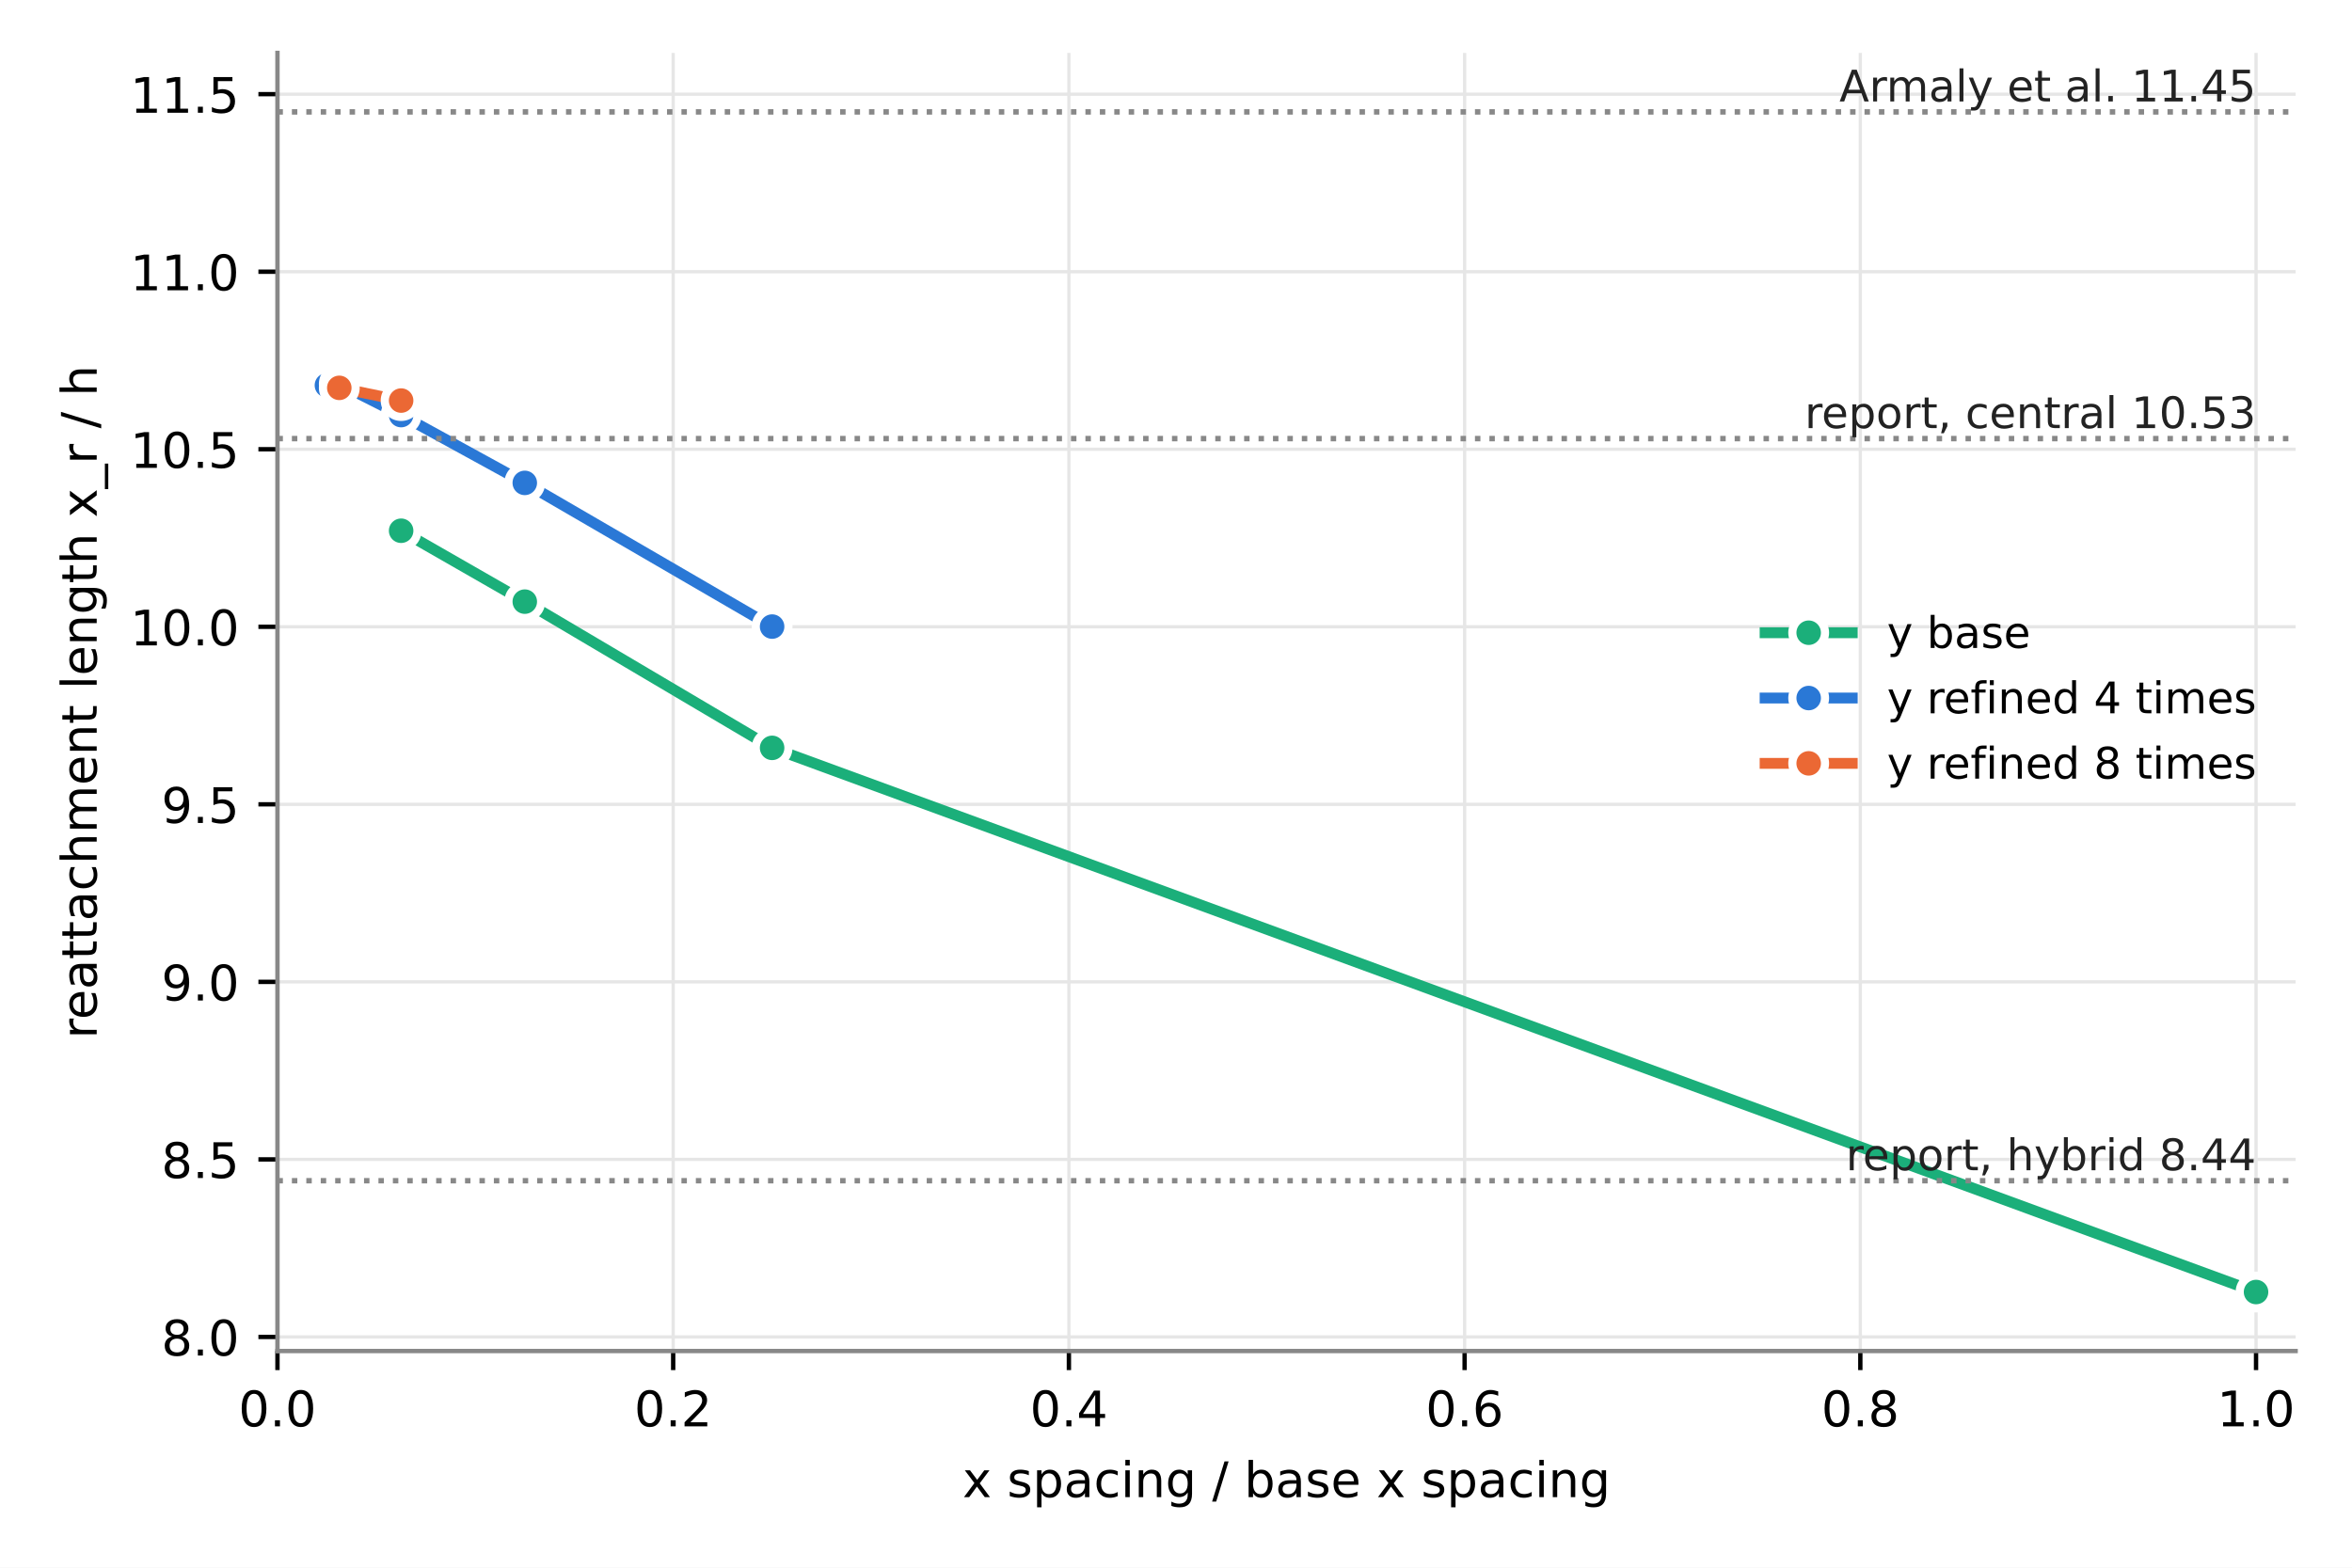
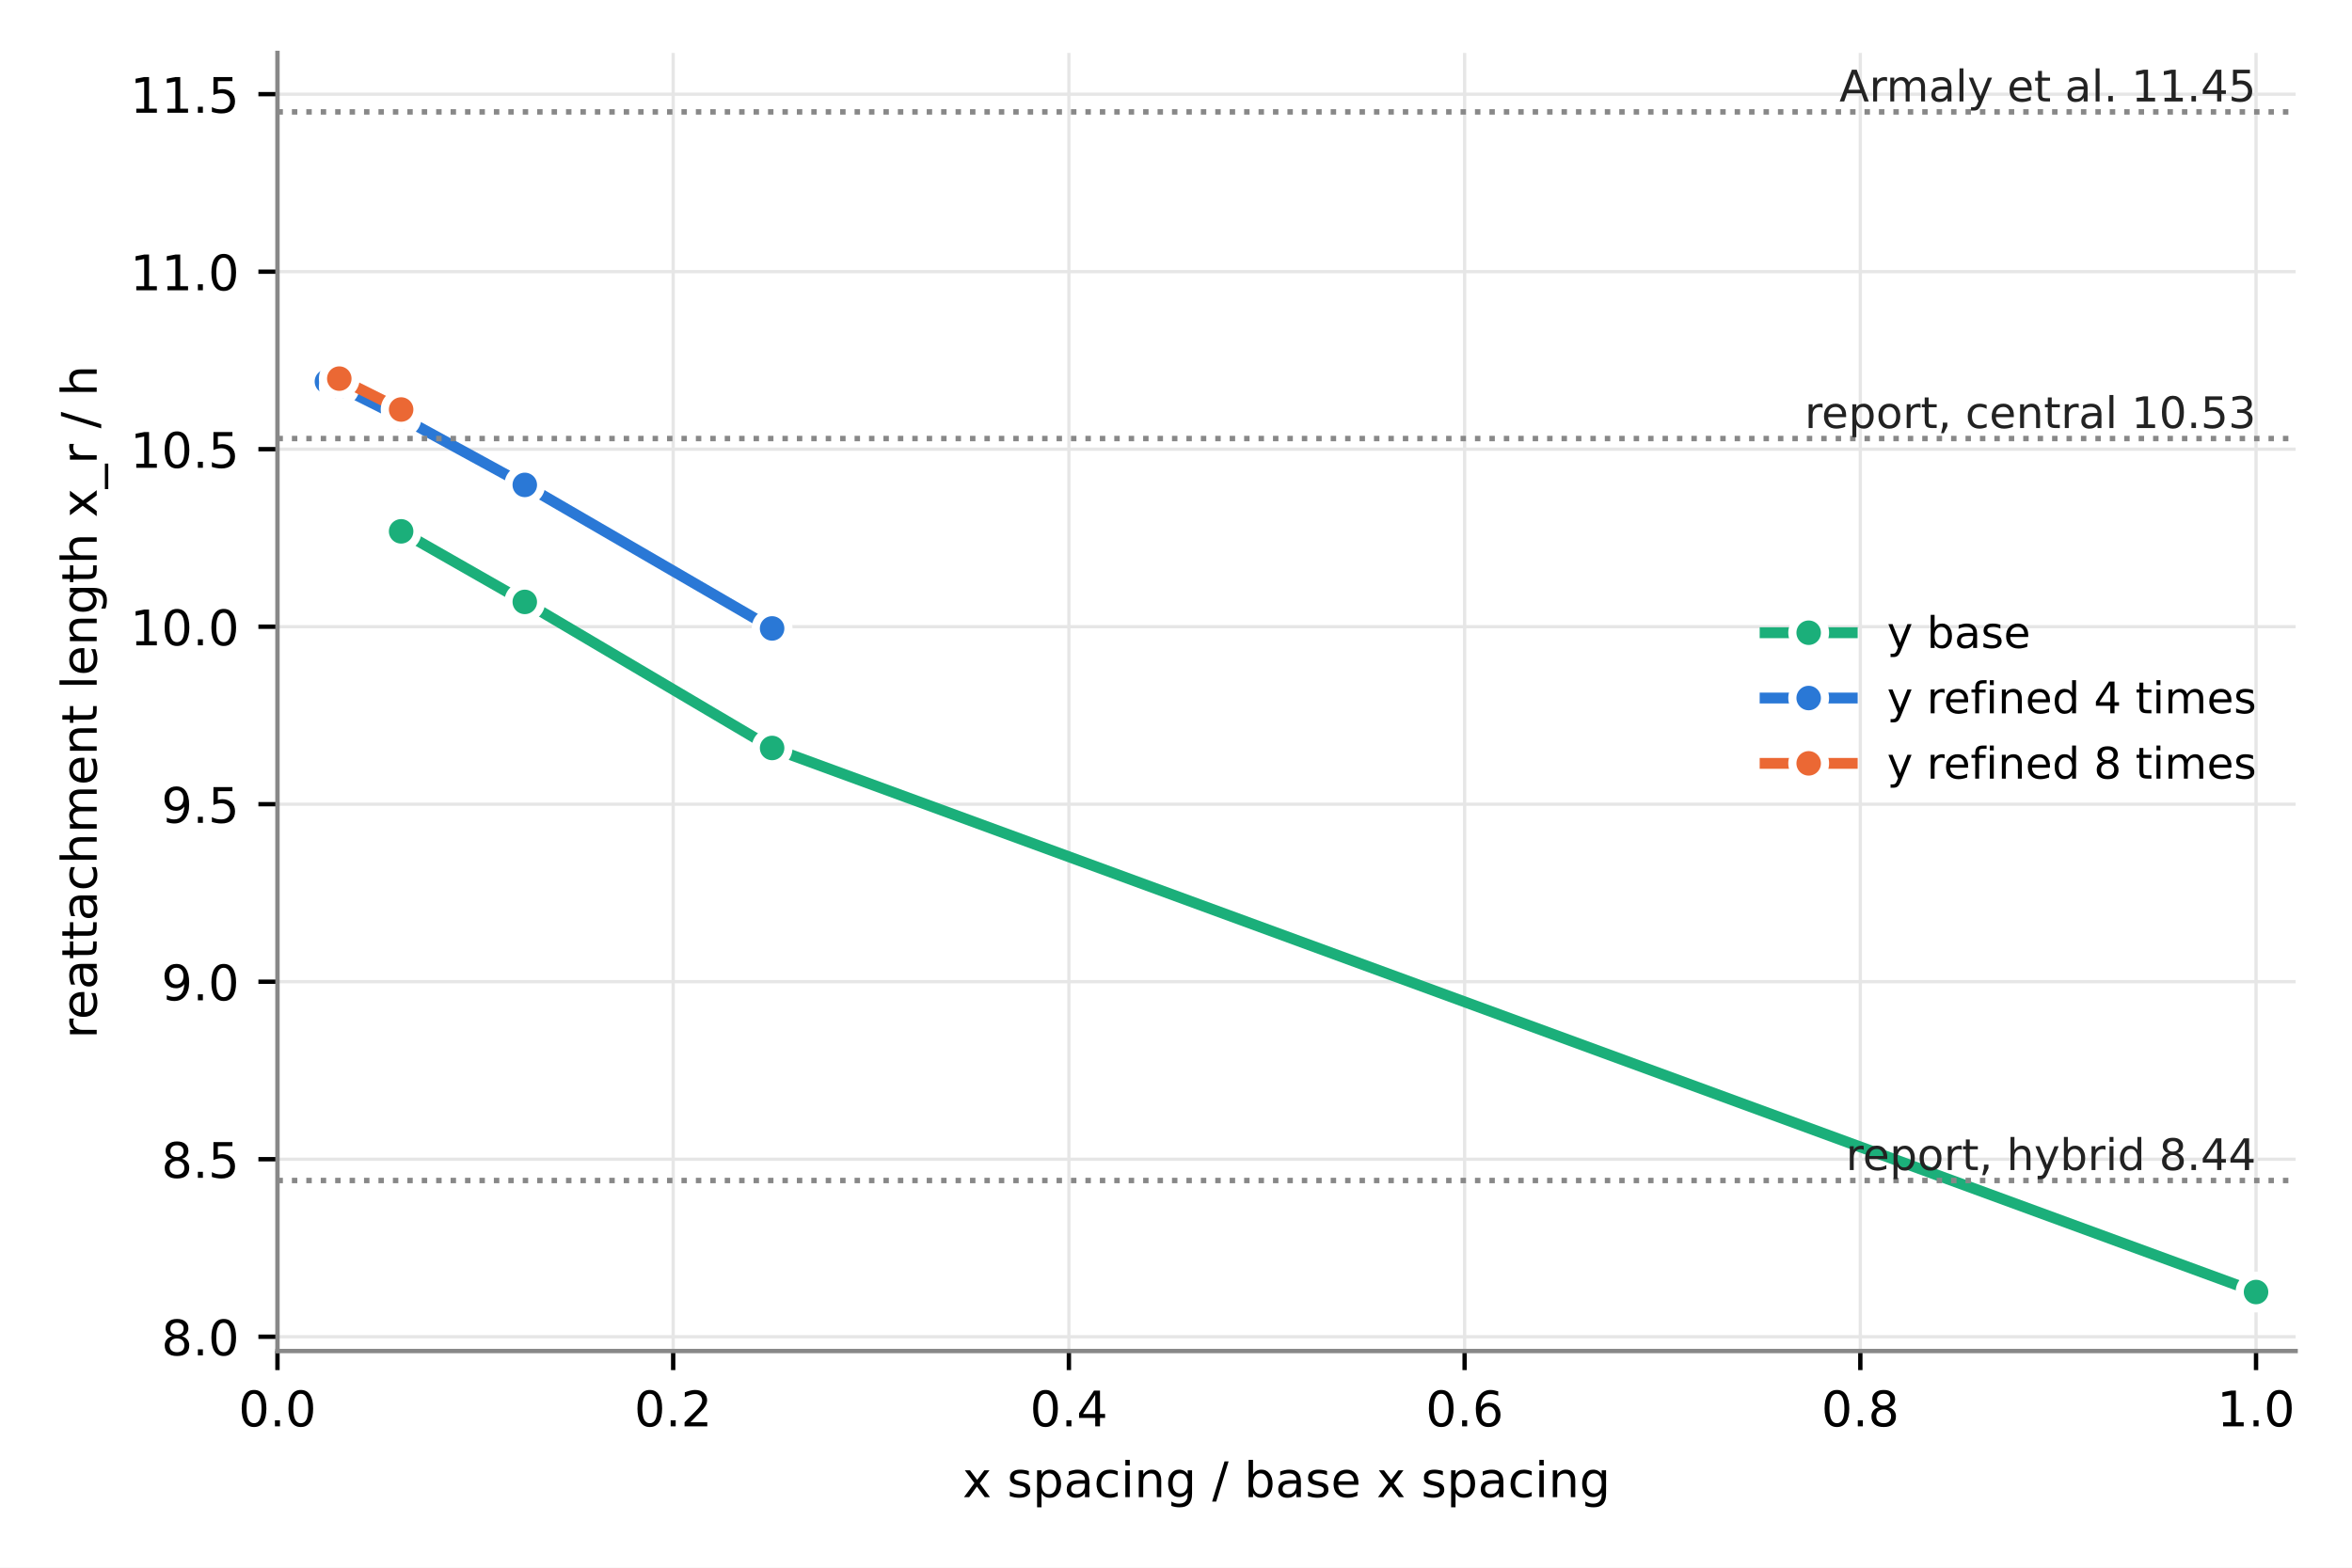
<svg xmlns="http://www.w3.org/2000/svg" xmlns:xlink="http://www.w3.org/1999/xlink" width="432pt" height="288pt" viewBox="0 0 432 288" version="1.1">
  <defs>
    <style type="text/css">*{stroke-linejoin: round; stroke-linecap: butt}</style>
  </defs>
  <g id="figure_1">
    <g id="patch_1">
      <path d="M 0 288  L 432 288  L 432 0  L 0 0  z " style="fill: #ffffff" />
    </g>
    <g id="axes_1">
      <g id="patch_2">
        <path d="M 50.962 248.198  L 421.645 248.198  L 421.645 9.72  L 50.962 9.72  z " style="fill: #ffffff" />
      </g>
      <g id="matplotlib.axis_1">
        <g id="xtick_1">
          <g id="line2d_1">
-             <path d="M 50.962 248.198  L 50.962 9.72  " clip-path="url(#p654fc083d5)" style="fill: none; stroke: #e6e6e6; stroke-width: 0.6; stroke-linecap: square" />
+             <path d="M 50.962 248.198  L 50.962 9.72  " clip-path="url(#p397397e9d7)" style="fill: none; stroke: #e6e6e6; stroke-width: 0.6; stroke-linecap: square" />
          </g>
          <g id="line2d_2">
            <defs>
-               <path id="mda7e0f157b" d="M 0 0  L 0 3.5  " style="stroke: #000000; stroke-width: 0.8" />
+               <path id="mc101886be0" d="M 0 0  L 0 3.5  " style="stroke: #000000; stroke-width: 0.8" />
            </defs>
            <g>
-               <use xlink:href="#mda7e0f157b" x="50.962" y="248.198" style="stroke: #000000; stroke-width: 0.8" />
+               <use xlink:href="#mc101886be0" x="50.962" y="248.198" style="stroke: #000000; stroke-width: 0.8" />
            </g>
          </g>
          <g id="text_1">
            <text style="font-size: 9px; font-family: 'DejaVu Sans', 'Bitstream Vera Sans', 'Computer Modern Sans Serif', 'Lucida Grande', 'Verdana', 'Geneva', 'Lucid', 'Arial', 'Helvetica', 'Avant Garde', sans-serif; text-anchor: middle" x="50.962" y="262.036" transform="rotate(-0 50.96211 262.0358)">0.0</text>
          </g>
        </g>
        <g id="xtick_2">
          <g id="line2d_3">
-             <path d="M 123.645 248.198  L 123.645 9.72  " clip-path="url(#p654fc083d5)" style="fill: none; stroke: #e6e6e6; stroke-width: 0.6; stroke-linecap: square" />
+             <path d="M 123.645 248.198  L 123.645 9.72  " clip-path="url(#p397397e9d7)" style="fill: none; stroke: #e6e6e6; stroke-width: 0.6; stroke-linecap: square" />
          </g>
          <g id="line2d_4">
            <g>
-               <use xlink:href="#mda7e0f157b" x="123.645" y="248.198" style="stroke: #000000; stroke-width: 0.8" />
+               <use xlink:href="#mc101886be0" x="123.645" y="248.198" style="stroke: #000000; stroke-width: 0.8" />
            </g>
          </g>
          <g id="text_2">
            <text style="font-size: 9px; font-family: 'DejaVu Sans', 'Bitstream Vera Sans', 'Computer Modern Sans Serif', 'Lucida Grande', 'Verdana', 'Geneva', 'Lucid', 'Arial', 'Helvetica', 'Avant Garde', sans-serif; text-anchor: middle" x="123.645" y="262.036" transform="rotate(-0 123.645 262.0358)">0.2</text>
          </g>
        </g>
        <g id="xtick_3">
          <g id="line2d_5">
-             <path d="M 196.328 248.198  L 196.328 9.72  " clip-path="url(#p654fc083d5)" style="fill: none; stroke: #e6e6e6; stroke-width: 0.6; stroke-linecap: square" />
+             <path d="M 196.328 248.198  L 196.328 9.72  " clip-path="url(#p397397e9d7)" style="fill: none; stroke: #e6e6e6; stroke-width: 0.6; stroke-linecap: square" />
          </g>
          <g id="line2d_6">
            <g>
-               <use xlink:href="#mda7e0f157b" x="196.328" y="248.198" style="stroke: #000000; stroke-width: 0.8" />
+               <use xlink:href="#mc101886be0" x="196.328" y="248.198" style="stroke: #000000; stroke-width: 0.8" />
            </g>
          </g>
          <g id="text_3">
            <text style="font-size: 9px; font-family: 'DejaVu Sans', 'Bitstream Vera Sans', 'Computer Modern Sans Serif', 'Lucida Grande', 'Verdana', 'Geneva', 'Lucid', 'Arial', 'Helvetica', 'Avant Garde', sans-serif; text-anchor: middle" x="196.328" y="262.036" transform="rotate(-0 196.3278 262.0358)">0.4</text>
          </g>
        </g>
        <g id="xtick_4">
          <g id="line2d_7">
-             <path d="M 269.011 248.198  L 269.011 9.72  " clip-path="url(#p654fc083d5)" style="fill: none; stroke: #e6e6e6; stroke-width: 0.6; stroke-linecap: square" />
+             <path d="M 269.011 248.198  L 269.011 9.72  " clip-path="url(#p397397e9d7)" style="fill: none; stroke: #e6e6e6; stroke-width: 0.6; stroke-linecap: square" />
          </g>
          <g id="line2d_8">
            <g>
-               <use xlink:href="#mda7e0f157b" x="269.011" y="248.198" style="stroke: #000000; stroke-width: 0.8" />
+               <use xlink:href="#mc101886be0" x="269.011" y="248.198" style="stroke: #000000; stroke-width: 0.8" />
            </g>
          </g>
          <g id="text_4">
            <text style="font-size: 9px; font-family: 'DejaVu Sans', 'Bitstream Vera Sans', 'Computer Modern Sans Serif', 'Lucida Grande', 'Verdana', 'Geneva', 'Lucid', 'Arial', 'Helvetica', 'Avant Garde', sans-serif; text-anchor: middle" x="269.011" y="262.036" transform="rotate(-0 269.0107 262.0358)">0.6</text>
          </g>
        </g>
        <g id="xtick_5">
          <g id="line2d_9">
-             <path d="M 341.694 248.198  L 341.694 9.72  " clip-path="url(#p654fc083d5)" style="fill: none; stroke: #e6e6e6; stroke-width: 0.6; stroke-linecap: square" />
+             <path d="M 341.694 248.198  L 341.694 9.72  " clip-path="url(#p397397e9d7)" style="fill: none; stroke: #e6e6e6; stroke-width: 0.6; stroke-linecap: square" />
          </g>
          <g id="line2d_10">
            <g>
-               <use xlink:href="#mda7e0f157b" x="341.694" y="248.198" style="stroke: #000000; stroke-width: 0.8" />
+               <use xlink:href="#mc101886be0" x="341.694" y="248.198" style="stroke: #000000; stroke-width: 0.8" />
            </g>
          </g>
          <g id="text_5">
            <text style="font-size: 9px; font-family: 'DejaVu Sans', 'Bitstream Vera Sans', 'Computer Modern Sans Serif', 'Lucida Grande', 'Verdana', 'Geneva', 'Lucid', 'Arial', 'Helvetica', 'Avant Garde', sans-serif; text-anchor: middle" x="341.694" y="262.036" transform="rotate(-0 341.6936 262.0358)">0.8</text>
          </g>
        </g>
        <g id="xtick_6">
          <g id="line2d_11">
-             <path d="M 414.376 248.198  L 414.376 9.72  " clip-path="url(#p654fc083d5)" style="fill: none; stroke: #e6e6e6; stroke-width: 0.6; stroke-linecap: square" />
+             <path d="M 414.376 248.198  L 414.376 9.72  " clip-path="url(#p397397e9d7)" style="fill: none; stroke: #e6e6e6; stroke-width: 0.6; stroke-linecap: square" />
          </g>
          <g id="line2d_12">
            <g>
-               <use xlink:href="#mda7e0f157b" x="414.376" y="248.198" style="stroke: #000000; stroke-width: 0.8" />
+               <use xlink:href="#mc101886be0" x="414.376" y="248.198" style="stroke: #000000; stroke-width: 0.8" />
            </g>
          </g>
          <g id="text_6">
            <text style="font-size: 9px; font-family: 'DejaVu Sans', 'Bitstream Vera Sans', 'Computer Modern Sans Serif', 'Lucida Grande', 'Verdana', 'Geneva', 'Lucid', 'Arial', 'Helvetica', 'Avant Garde', sans-serif; text-anchor: middle" x="414.376" y="262.036" transform="rotate(-0 414.3764 262.0358)">1.0</text>
          </g>
        </g>
        <g id="text_7">
          <text style="font-size: 9px; font-family: 'DejaVu Sans', 'Bitstream Vera Sans', 'Computer Modern Sans Serif', 'Lucida Grande', 'Verdana', 'Geneva', 'Lucid', 'Arial', 'Helvetica', 'Avant Garde', sans-serif; text-anchor: middle" x="236.303" y="275.036" transform="rotate(-0 236.3034 275.0365)">x spacing / base x spacing</text>
        </g>
      </g>
      <g id="matplotlib.axis_2">
        <g id="ytick_1">
          <g id="line2d_13">
-             <path d="M 50.962 245.611  L 421.645 245.611  " clip-path="url(#p654fc083d5)" style="fill: none; stroke: #e6e6e6; stroke-width: 0.6; stroke-linecap: square" />
+             <path d="M 50.962 245.571  L 421.645 245.571  " clip-path="url(#p397397e9d7)" style="fill: none; stroke: #e6e6e6; stroke-width: 0.6; stroke-linecap: square" />
          </g>
          <g id="line2d_14">
            <defs>
-               <path id="mfa27067628" d="M 0 0  L -3.5 0  " style="stroke: #000000; stroke-width: 0.8" />
+               <path id="mfcb88386cc" d="M 0 0  L -3.5 0  " style="stroke: #000000; stroke-width: 0.8" />
            </defs>
            <g>
-               <use xlink:href="#mfa27067628" x="50.962" y="245.611" style="stroke: #000000; stroke-width: 0.8" />
+               <use xlink:href="#mfcb88386cc" x="50.962" y="245.571" style="stroke: #000000; stroke-width: 0.8" />
            </g>
          </g>
          <g id="text_8">
-             <text style="font-size: 9px; font-family: 'DejaVu Sans', 'Bitstream Vera Sans', 'Computer Modern Sans Serif', 'Lucida Grande', 'Verdana', 'Geneva', 'Lucid', 'Arial', 'Helvetica', 'Avant Garde', sans-serif; text-anchor: end" x="43.962" y="249.03" transform="rotate(-0 43.96211 249.0304)">8.0</text>
+             <text style="font-size: 9px; font-family: 'DejaVu Sans', 'Bitstream Vera Sans', 'Computer Modern Sans Serif', 'Lucida Grande', 'Verdana', 'Geneva', 'Lucid', 'Arial', 'Helvetica', 'Avant Garde', sans-serif; text-anchor: end" x="43.962" y="248.99" transform="rotate(-0 43.96211 248.9896)">8.0</text>
          </g>
        </g>
        <g id="ytick_2">
          <g id="line2d_15">
-             <path d="M 50.962 212.995  L 421.645 212.995  " clip-path="url(#p654fc083d5)" style="fill: none; stroke: #e6e6e6; stroke-width: 0.6; stroke-linecap: square" />
+             <path d="M 50.962 212.96  L 421.645 212.96  " clip-path="url(#p397397e9d7)" style="fill: none; stroke: #e6e6e6; stroke-width: 0.6; stroke-linecap: square" />
          </g>
          <g id="line2d_16">
            <g>
-               <use xlink:href="#mfa27067628" x="50.962" y="212.995" style="stroke: #000000; stroke-width: 0.8" />
+               <use xlink:href="#mfcb88386cc" x="50.962" y="212.96" style="stroke: #000000; stroke-width: 0.8" />
            </g>
          </g>
          <g id="text_9">
-             <text style="font-size: 9px; font-family: 'DejaVu Sans', 'Bitstream Vera Sans', 'Computer Modern Sans Serif', 'Lucida Grande', 'Verdana', 'Geneva', 'Lucid', 'Arial', 'Helvetica', 'Avant Garde', sans-serif; text-anchor: end" x="43.962" y="216.414" transform="rotate(-0 43.96211 216.4142)">8.5</text>
+             <text style="font-size: 9px; font-family: 'DejaVu Sans', 'Bitstream Vera Sans', 'Computer Modern Sans Serif', 'Lucida Grande', 'Verdana', 'Geneva', 'Lucid', 'Arial', 'Helvetica', 'Avant Garde', sans-serif; text-anchor: end" x="43.962" y="216.379" transform="rotate(-0 43.96211 216.3793)">8.5</text>
          </g>
        </g>
        <g id="ytick_3">
          <g id="line2d_17">
-             <path d="M 50.962 180.379  L 421.645 180.379  " clip-path="url(#p654fc083d5)" style="fill: none; stroke: #e6e6e6; stroke-width: 0.6; stroke-linecap: square" />
+             <path d="M 50.962 180.35  L 421.645 180.35  " clip-path="url(#p397397e9d7)" style="fill: none; stroke: #e6e6e6; stroke-width: 0.6; stroke-linecap: square" />
          </g>
          <g id="line2d_18">
            <g>
-               <use xlink:href="#mfa27067628" x="50.962" y="180.379" style="stroke: #000000; stroke-width: 0.8" />
+               <use xlink:href="#mfcb88386cc" x="50.962" y="180.35" style="stroke: #000000; stroke-width: 0.8" />
            </g>
          </g>
          <g id="text_10">
-             <text style="font-size: 9px; font-family: 'DejaVu Sans', 'Bitstream Vera Sans', 'Computer Modern Sans Serif', 'Lucida Grande', 'Verdana', 'Geneva', 'Lucid', 'Arial', 'Helvetica', 'Avant Garde', sans-serif; text-anchor: end" x="43.962" y="183.798" transform="rotate(-0 43.96211 183.798)">9.0</text>
+             <text style="font-size: 9px; font-family: 'DejaVu Sans', 'Bitstream Vera Sans', 'Computer Modern Sans Serif', 'Lucida Grande', 'Verdana', 'Geneva', 'Lucid', 'Arial', 'Helvetica', 'Avant Garde', sans-serif; text-anchor: end" x="43.962" y="183.769" transform="rotate(-0 43.96211 183.7691)">9.0</text>
          </g>
        </g>
        <g id="ytick_4">
          <g id="line2d_19">
-             <path d="M 50.962 147.763  L 421.645 147.763  " clip-path="url(#p654fc083d5)" style="fill: none; stroke: #e6e6e6; stroke-width: 0.6; stroke-linecap: square" />
+             <path d="M 50.962 147.74  L 421.645 147.74  " clip-path="url(#p397397e9d7)" style="fill: none; stroke: #e6e6e6; stroke-width: 0.6; stroke-linecap: square" />
          </g>
          <g id="line2d_20">
            <g>
-               <use xlink:href="#mfa27067628" x="50.962" y="147.763" style="stroke: #000000; stroke-width: 0.8" />
+               <use xlink:href="#mfcb88386cc" x="50.962" y="147.74" style="stroke: #000000; stroke-width: 0.8" />
            </g>
          </g>
          <g id="text_11">
-             <text style="font-size: 9px; font-family: 'DejaVu Sans', 'Bitstream Vera Sans', 'Computer Modern Sans Serif', 'Lucida Grande', 'Verdana', 'Geneva', 'Lucid', 'Arial', 'Helvetica', 'Avant Garde', sans-serif; text-anchor: end" x="43.962" y="151.182" transform="rotate(-0 43.96211 151.1819)">9.5</text>
+             <text style="font-size: 9px; font-family: 'DejaVu Sans', 'Bitstream Vera Sans', 'Computer Modern Sans Serif', 'Lucida Grande', 'Verdana', 'Geneva', 'Lucid', 'Arial', 'Helvetica', 'Avant Garde', sans-serif; text-anchor: end" x="43.962" y="151.159" transform="rotate(-0 43.96211 151.1588)">9.5</text>
          </g>
        </g>
        <g id="ytick_5">
          <g id="line2d_21">
-             <path d="M 50.962 115.147  L 421.645 115.147  " clip-path="url(#p654fc083d5)" style="fill: none; stroke: #e6e6e6; stroke-width: 0.6; stroke-linecap: square" />
+             <path d="M 50.962 115.13  L 421.645 115.13  " clip-path="url(#p397397e9d7)" style="fill: none; stroke: #e6e6e6; stroke-width: 0.6; stroke-linecap: square" />
          </g>
          <g id="line2d_22">
            <g>
-               <use xlink:href="#mfa27067628" x="50.962" y="115.147" style="stroke: #000000; stroke-width: 0.8" />
+               <use xlink:href="#mfcb88386cc" x="50.962" y="115.13" style="stroke: #000000; stroke-width: 0.8" />
            </g>
          </g>
          <g id="text_12">
-             <text style="font-size: 9px; font-family: 'DejaVu Sans', 'Bitstream Vera Sans', 'Computer Modern Sans Serif', 'Lucida Grande', 'Verdana', 'Geneva', 'Lucid', 'Arial', 'Helvetica', 'Avant Garde', sans-serif; text-anchor: end" x="43.962" y="118.566" transform="rotate(-0 43.96211 118.5657)">10.0</text>
+             <text style="font-size: 9px; font-family: 'DejaVu Sans', 'Bitstream Vera Sans', 'Computer Modern Sans Serif', 'Lucida Grande', 'Verdana', 'Geneva', 'Lucid', 'Arial', 'Helvetica', 'Avant Garde', sans-serif; text-anchor: end" x="43.962" y="118.549" transform="rotate(-0 43.96211 118.5486)">10.0</text>
          </g>
        </g>
        <g id="ytick_6">
          <g id="line2d_23">
-             <path d="M 50.962 82.531  L 421.645 82.531  " clip-path="url(#p654fc083d5)" style="fill: none; stroke: #e6e6e6; stroke-width: 0.6; stroke-linecap: square" />
+             <path d="M 50.962 82.519  L 421.645 82.519  " clip-path="url(#p397397e9d7)" style="fill: none; stroke: #e6e6e6; stroke-width: 0.6; stroke-linecap: square" />
          </g>
          <g id="line2d_24">
            <g>
-               <use xlink:href="#mfa27067628" x="50.962" y="82.531" style="stroke: #000000; stroke-width: 0.8" />
+               <use xlink:href="#mfcb88386cc" x="50.962" y="82.519" style="stroke: #000000; stroke-width: 0.8" />
            </g>
          </g>
          <g id="text_13">
-             <text style="font-size: 9px; font-family: 'DejaVu Sans', 'Bitstream Vera Sans', 'Computer Modern Sans Serif', 'Lucida Grande', 'Verdana', 'Geneva', 'Lucid', 'Arial', 'Helvetica', 'Avant Garde', sans-serif; text-anchor: end" x="43.962" y="85.95" transform="rotate(-0 43.96211 85.94956)">10.5</text>
+             <text style="font-size: 9px; font-family: 'DejaVu Sans', 'Bitstream Vera Sans', 'Computer Modern Sans Serif', 'Lucida Grande', 'Verdana', 'Geneva', 'Lucid', 'Arial', 'Helvetica', 'Avant Garde', sans-serif; text-anchor: end" x="43.962" y="85.938" transform="rotate(-0 43.96211 85.93833)">10.5</text>
          </g>
        </g>
        <g id="ytick_7">
          <g id="line2d_25">
-             <path d="M 50.962 49.914  L 421.645 49.914  " clip-path="url(#p654fc083d5)" style="fill: none; stroke: #e6e6e6; stroke-width: 0.6; stroke-linecap: square" />
+             <path d="M 50.962 49.909  L 421.645 49.909  " clip-path="url(#p397397e9d7)" style="fill: none; stroke: #e6e6e6; stroke-width: 0.6; stroke-linecap: square" />
          </g>
          <g id="line2d_26">
            <g>
-               <use xlink:href="#mfa27067628" x="50.962" y="49.914" style="stroke: #000000; stroke-width: 0.8" />
+               <use xlink:href="#mfcb88386cc" x="50.962" y="49.909" style="stroke: #000000; stroke-width: 0.8" />
            </g>
          </g>
          <g id="text_14">
-             <text style="font-size: 9px; font-family: 'DejaVu Sans', 'Bitstream Vera Sans', 'Computer Modern Sans Serif', 'Lucida Grande', 'Verdana', 'Geneva', 'Lucid', 'Arial', 'Helvetica', 'Avant Garde', sans-serif; text-anchor: end" x="43.962" y="53.333" transform="rotate(-0 43.96211 53.3334)">11.0</text>
+             <text style="font-size: 9px; font-family: 'DejaVu Sans', 'Bitstream Vera Sans', 'Computer Modern Sans Serif', 'Lucida Grande', 'Verdana', 'Geneva', 'Lucid', 'Arial', 'Helvetica', 'Avant Garde', sans-serif; text-anchor: end" x="43.962" y="53.328" transform="rotate(-0 43.96211 53.32807)">11.0</text>
          </g>
        </g>
        <g id="ytick_8">
          <g id="line2d_27">
-             <path d="M 50.962 17.298  L 421.645 17.298  " clip-path="url(#p654fc083d5)" style="fill: none; stroke: #e6e6e6; stroke-width: 0.6; stroke-linecap: square" />
+             <path d="M 50.962 17.299  L 421.645 17.299  " clip-path="url(#p397397e9d7)" style="fill: none; stroke: #e6e6e6; stroke-width: 0.6; stroke-linecap: square" />
          </g>
          <g id="line2d_28">
            <g>
-               <use xlink:href="#mfa27067628" x="50.962" y="17.298" style="stroke: #000000; stroke-width: 0.8" />
+               <use xlink:href="#mfcb88386cc" x="50.962" y="17.299" style="stroke: #000000; stroke-width: 0.8" />
            </g>
          </g>
          <g id="text_15">
-             <text style="font-size: 9px; font-family: 'DejaVu Sans', 'Bitstream Vera Sans', 'Computer Modern Sans Serif', 'Lucida Grande', 'Verdana', 'Geneva', 'Lucid', 'Arial', 'Helvetica', 'Avant Garde', sans-serif; text-anchor: end" x="43.962" y="20.717" transform="rotate(-0 43.96211 20.71723)">11.5</text>
+             <text style="font-size: 9px; font-family: 'DejaVu Sans', 'Bitstream Vera Sans', 'Computer Modern Sans Serif', 'Lucida Grande', 'Verdana', 'Geneva', 'Lucid', 'Arial', 'Helvetica', 'Avant Garde', sans-serif; text-anchor: end" x="43.962" y="20.718" transform="rotate(-0 43.96211 20.71782)">11.5</text>
          </g>
        </g>
        <g id="text_16">
          <text style="font-size: 9px; font-family: 'DejaVu Sans', 'Bitstream Vera Sans', 'Computer Modern Sans Serif', 'Lucida Grande', 'Verdana', 'Geneva', 'Lucid', 'Arial', 'Helvetica', 'Avant Garde', sans-serif; text-anchor: middle" x="17.761" y="128.959" transform="rotate(-90 17.76094 128.9589)">reattachment length x_r / h</text>
        </g>
      </g>
      <g id="line2d_29">
-         <path d="M 73.676 97.503  L 96.389 110.527  L 141.816 137.391  L 414.376 237.358  " clip-path="url(#p654fc083d5)" style="fill: none; stroke: #1baf7a; stroke-width: 2; stroke-linecap: square" />
+         <path d="M 73.676 97.613  L 96.389 110.576  L 141.816 137.41  L 414.376 237.358  " clip-path="url(#p397397e9d7)" style="fill: none; stroke: #1baf7a; stroke-width: 2; stroke-linecap: square" />
        <defs>
-           <path id="m0156b260f3" d="M 0 3  C 0.796 3 1.559 2.684 2.121 2.121  C 2.684 1.559 3 0.796 3 0  C 3 -0.796 2.684 -1.559 2.121 -2.121  C 1.559 -2.684 0.796 -3 0 -3  C -0.796 -3 -1.559 -2.684 -2.121 -2.121  C -2.684 -1.559 -3 -0.796 -3 0  C -3 0.796 -2.684 1.559 -2.121 2.121  C -1.559 2.684 -0.796 3 0 3  z " style="stroke: #ffffff; stroke-width: 1.5" />
+           <path id="mfc51c824c8" d="M 0 3  C 0.796 3 1.559 2.684 2.121 2.121  C 2.684 1.559 3 0.796 3 0  C 3 -0.796 2.684 -1.559 2.121 -2.121  C 1.559 -2.684 0.796 -3 0 -3  C -0.796 -3 -1.559 -2.684 -2.121 -2.121  C -2.684 -1.559 -3 -0.796 -3 0  C -3 0.796 -2.684 1.559 -2.121 2.121  C -1.559 2.684 -0.796 3 0 3  z " style="stroke: #ffffff; stroke-width: 1.5" />
        </defs>
-         <g clip-path="url(#p654fc083d5)">
-           <use xlink:href="#m0156b260f3" x="73.676" y="97.503" style="fill: #1baf7a; stroke: #ffffff; stroke-width: 1.5" />
-           <use xlink:href="#m0156b260f3" x="96.389" y="110.527" style="fill: #1baf7a; stroke: #ffffff; stroke-width: 1.5" />
-           <use xlink:href="#m0156b260f3" x="141.816" y="137.391" style="fill: #1baf7a; stroke: #ffffff; stroke-width: 1.5" />
-           <use xlink:href="#m0156b260f3" x="414.376" y="237.358" style="fill: #1baf7a; stroke: #ffffff; stroke-width: 1.5" />
+         <g clip-path="url(#p397397e9d7)">
+           <use xlink:href="#mfc51c824c8" x="73.676" y="97.613" style="fill: #1baf7a; stroke: #ffffff; stroke-width: 1.5" />
+           <use xlink:href="#mfc51c824c8" x="96.389" y="110.576" style="fill: #1baf7a; stroke: #ffffff; stroke-width: 1.5" />
+           <use xlink:href="#mfc51c824c8" x="141.816" y="137.41" style="fill: #1baf7a; stroke: #ffffff; stroke-width: 1.5" />
+           <use xlink:href="#mfc51c824c8" x="414.376" y="237.358" style="fill: #1baf7a; stroke: #ffffff; stroke-width: 1.5" />
        </g>
      </g>
      <g id="line2d_30">
-         <path d="M 60.047 70.78  L 62.319 70.516  L 73.676 76.255  L 96.389 88.713  L 141.816 115.11  " clip-path="url(#p654fc083d5)" style="fill: none; stroke: #2a78d6; stroke-width: 2; stroke-linecap: square" />
+         <path d="M 60.047 70.096  L 62.319 71.017  L 73.676 76.676  L 96.389 89.082  L 141.816 115.45  " clip-path="url(#p397397e9d7)" style="fill: none; stroke: #2a78d6; stroke-width: 2; stroke-linecap: square" />
        <defs>
-           <path id="m49b9b64166" d="M 0 3  C 0.796 3 1.559 2.684 2.121 2.121  C 2.684 1.559 3 0.796 3 0  C 3 -0.796 2.684 -1.559 2.121 -2.121  C 1.559 -2.684 0.796 -3 0 -3  C -0.796 -3 -1.559 -2.684 -2.121 -2.121  C -2.684 -1.559 -3 -0.796 -3 0  C -3 0.796 -2.684 1.559 -2.121 2.121  C -1.559 2.684 -0.796 3 0 3  z " style="stroke: #ffffff; stroke-width: 1.5" />
+           <path id="m8b6e4dc230" d="M 0 3  C 0.796 3 1.559 2.684 2.121 2.121  C 2.684 1.559 3 0.796 3 0  C 3 -0.796 2.684 -1.559 2.121 -2.121  C 1.559 -2.684 0.796 -3 0 -3  C -0.796 -3 -1.559 -2.684 -2.121 -2.121  C -2.684 -1.559 -3 -0.796 -3 0  C -3 0.796 -2.684 1.559 -2.121 2.121  C -1.559 2.684 -0.796 3 0 3  z " style="stroke: #ffffff; stroke-width: 1.5" />
        </defs>
-         <g clip-path="url(#p654fc083d5)">
-           <use xlink:href="#m49b9b64166" x="60.047" y="70.78" style="fill: #2a78d6; stroke: #ffffff; stroke-width: 1.5" />
-           <use xlink:href="#m49b9b64166" x="62.319" y="70.516" style="fill: #2a78d6; stroke: #ffffff; stroke-width: 1.5" />
-           <use xlink:href="#m49b9b64166" x="73.676" y="76.255" style="fill: #2a78d6; stroke: #ffffff; stroke-width: 1.5" />
-           <use xlink:href="#m49b9b64166" x="96.389" y="88.713" style="fill: #2a78d6; stroke: #ffffff; stroke-width: 1.5" />
-           <use xlink:href="#m49b9b64166" x="141.816" y="115.11" style="fill: #2a78d6; stroke: #ffffff; stroke-width: 1.5" />
+         <g clip-path="url(#p397397e9d7)">
+           <use xlink:href="#m8b6e4dc230" x="60.047" y="70.096" style="fill: #2a78d6; stroke: #ffffff; stroke-width: 1.5" />
+           <use xlink:href="#m8b6e4dc230" x="62.319" y="71.017" style="fill: #2a78d6; stroke: #ffffff; stroke-width: 1.5" />
+           <use xlink:href="#m8b6e4dc230" x="73.676" y="76.676" style="fill: #2a78d6; stroke: #ffffff; stroke-width: 1.5" />
+           <use xlink:href="#m8b6e4dc230" x="96.389" y="89.082" style="fill: #2a78d6; stroke: #ffffff; stroke-width: 1.5" />
+           <use xlink:href="#m8b6e4dc230" x="141.816" y="115.45" style="fill: #2a78d6; stroke: #ffffff; stroke-width: 1.5" />
        </g>
      </g>
      <g id="line2d_31">
-         <path d="M 62.319 71.253  L 73.676 73.588  " clip-path="url(#p654fc083d5)" style="fill: none; stroke: #eb6834; stroke-width: 2; stroke-linecap: square" />
+         <path d="M 62.319 69.557  L 73.676 75.232  " clip-path="url(#p397397e9d7)" style="fill: none; stroke: #eb6834; stroke-width: 2; stroke-linecap: square" />
        <defs>
-           <path id="mdb5248058d" d="M 0 3  C 0.796 3 1.559 2.684 2.121 2.121  C 2.684 1.559 3 0.796 3 0  C 3 -0.796 2.684 -1.559 2.121 -2.121  C 1.559 -2.684 0.796 -3 0 -3  C -0.796 -3 -1.559 -2.684 -2.121 -2.121  C -2.684 -1.559 -3 -0.796 -3 0  C -3 0.796 -2.684 1.559 -2.121 2.121  C -1.559 2.684 -0.796 3 0 3  z " style="stroke: #ffffff; stroke-width: 1.5" />
+           <path id="m5c04a438da" d="M 0 3  C 0.796 3 1.559 2.684 2.121 2.121  C 2.684 1.559 3 0.796 3 0  C 3 -0.796 2.684 -1.559 2.121 -2.121  C 1.559 -2.684 0.796 -3 0 -3  C -0.796 -3 -1.559 -2.684 -2.121 -2.121  C -2.684 -1.559 -3 -0.796 -3 0  C -3 0.796 -2.684 1.559 -2.121 2.121  C -1.559 2.684 -0.796 3 0 3  z " style="stroke: #ffffff; stroke-width: 1.5" />
        </defs>
-         <g clip-path="url(#p654fc083d5)">
-           <use xlink:href="#mdb5248058d" x="62.319" y="71.253" style="fill: #eb6834; stroke: #ffffff; stroke-width: 1.5" />
-           <use xlink:href="#mdb5248058d" x="73.676" y="73.588" style="fill: #eb6834; stroke: #ffffff; stroke-width: 1.5" />
+         <g clip-path="url(#p397397e9d7)">
+           <use xlink:href="#m5c04a438da" x="62.319" y="69.557" style="fill: #eb6834; stroke: #ffffff; stroke-width: 1.5" />
+           <use xlink:href="#m5c04a438da" x="73.676" y="75.232" style="fill: #eb6834; stroke: #ffffff; stroke-width: 1.5" />
        </g>
      </g>
      <g id="line2d_32">
-         <path d="M 50.962 20.56  L 421.645 20.56  " clip-path="url(#p654fc083d5)" style="fill: none; stroke-dasharray: 1,1.65; stroke-dashoffset: 0; stroke: #888888" />
+         <path d="M 50.962 20.56  L 421.645 20.56  " clip-path="url(#p397397e9d7)" style="fill: none; stroke-dasharray: 1,1.65; stroke-dashoffset: 0; stroke: #888888" />
      </g>
      <g id="line2d_33">
-         <path d="M 50.962 80.574  L 421.645 80.574  " clip-path="url(#p654fc083d5)" style="fill: none; stroke-dasharray: 1,1.65; stroke-dashoffset: 0; stroke: #888888" />
+         <path d="M 50.962 80.563  L 421.645 80.563  " clip-path="url(#p397397e9d7)" style="fill: none; stroke-dasharray: 1,1.65; stroke-dashoffset: 0; stroke: #888888" />
      </g>
      <g id="line2d_34">
-         <path d="M 50.962 216.909  L 421.645 216.909  " clip-path="url(#p654fc083d5)" style="fill: none; stroke-dasharray: 1,1.65; stroke-dashoffset: 0; stroke: #888888" />
+         <path d="M 50.962 216.874  L 421.645 216.874  " clip-path="url(#p397397e9d7)" style="fill: none; stroke-dasharray: 1,1.65; stroke-dashoffset: 0; stroke: #888888" />
      </g>
      <g id="patch_3">
        <path d="M 50.962 248.198  L 50.962 9.72  " style="fill: none; stroke: #888888; stroke-width: 0.8; stroke-linejoin: miter; stroke-linecap: square" />
      </g>
      <g id="patch_4">
        <path d="M 50.962 248.198  L 421.645 248.198  " style="fill: none; stroke: #888888; stroke-width: 0.8; stroke-linejoin: miter; stroke-linecap: square" />
      </g>
      <g id="text_17">
        <text style="font-size: 8px; font-family: 'DejaVu Sans', 'Bitstream Vera Sans', 'Computer Modern Sans Serif', 'Lucida Grande', 'Verdana', 'Geneva', 'Lucid', 'Arial', 'Helvetica', 'Avant Garde', sans-serif; text-anchor: end; fill: #222222" x="414.376" y="18.638" transform="rotate(-0 414.3764 18.63803)">Armaly et al. 11.45</text>
      </g>
      <g id="text_18">
-         <text style="font-size: 8px; font-family: 'DejaVu Sans', 'Bitstream Vera Sans', 'Computer Modern Sans Serif', 'Lucida Grande', 'Verdana', 'Geneva', 'Lucid', 'Arial', 'Helvetica', 'Avant Garde', sans-serif; text-anchor: end; fill: #222222" x="414.376" y="78.652" transform="rotate(-0 414.3764 78.65177)">report, central 10.53</text>
+         <text style="font-size: 8px; font-family: 'DejaVu Sans', 'Bitstream Vera Sans', 'Computer Modern Sans Serif', 'Lucida Grande', 'Verdana', 'Geneva', 'Lucid', 'Arial', 'Helvetica', 'Avant Garde', sans-serif; text-anchor: end; fill: #222222" x="414.376" y="78.641" transform="rotate(-0 414.3764 78.64089)">report, central 10.53</text>
      </g>
      <g id="text_19">
-         <text style="font-size: 8px; font-family: 'DejaVu Sans', 'Bitstream Vera Sans', 'Computer Modern Sans Serif', 'Lucida Grande', 'Verdana', 'Geneva', 'Lucid', 'Arial', 'Helvetica', 'Avant Garde', sans-serif; text-anchor: end; fill: #222222" x="414.376" y="214.987" transform="rotate(-0 414.3764 214.9873)">report, hybrid 8.44</text>
+         <text style="font-size: 8px; font-family: 'DejaVu Sans', 'Bitstream Vera Sans', 'Computer Modern Sans Serif', 'Lucida Grande', 'Verdana', 'Geneva', 'Lucid', 'Arial', 'Helvetica', 'Avant Garde', sans-serif; text-anchor: end; fill: #222222" x="414.376" y="214.952" transform="rotate(-0 414.3764 214.9517)">report, hybrid 8.44</text>
      </g>
      <g id="legend_1">
        <g id="line2d_35">
          <path d="M 324.206 116.237  L 332.206 116.237  L 340.206 116.237  " style="fill: none; stroke: #1baf7a; stroke-width: 2; stroke-linecap: square" />
          <g>
-             <use xlink:href="#m0156b260f3" x="332.206" y="116.237" style="fill: #1baf7a; stroke: #ffffff; stroke-width: 1.5" />
+             <use xlink:href="#mfc51c824c8" x="332.206" y="116.237" style="fill: #1baf7a; stroke: #ffffff; stroke-width: 1.5" />
          </g>
        </g>
        <g id="text_20">
          <text style="font-size: 8px; font-family: 'DejaVu Sans', 'Bitstream Vera Sans', 'Computer Modern Sans Serif', 'Lucida Grande', 'Verdana', 'Geneva', 'Lucid', 'Arial', 'Helvetica', 'Avant Garde', sans-serif; text-anchor: start" x="346.606" y="119.037" transform="rotate(-0 346.606 119.0368)">y base</text>
        </g>
        <g id="line2d_36">
          <path d="M 324.206 128.237  L 332.206 128.237  L 340.206 128.237  " style="fill: none; stroke: #2a78d6; stroke-width: 2; stroke-linecap: square" />
          <g>
-             <use xlink:href="#m49b9b64166" x="332.206" y="128.237" style="fill: #2a78d6; stroke: #ffffff; stroke-width: 1.5" />
+             <use xlink:href="#m8b6e4dc230" x="332.206" y="128.237" style="fill: #2a78d6; stroke: #ffffff; stroke-width: 1.5" />
          </g>
        </g>
        <g id="text_21">
          <text style="font-size: 8px; font-family: 'DejaVu Sans', 'Bitstream Vera Sans', 'Computer Modern Sans Serif', 'Lucida Grande', 'Verdana', 'Geneva', 'Lucid', 'Arial', 'Helvetica', 'Avant Garde', sans-serif; text-anchor: start" x="346.606" y="131.037" transform="rotate(-0 346.606 131.0374)">y refined 4 times</text>
        </g>
        <g id="line2d_37">
          <path d="M 324.206 140.238  L 332.206 140.238  L 340.206 140.238  " style="fill: none; stroke: #eb6834; stroke-width: 2; stroke-linecap: square" />
          <g>
-             <use xlink:href="#mdb5248058d" x="332.206" y="140.238" style="fill: #eb6834; stroke: #ffffff; stroke-width: 1.5" />
+             <use xlink:href="#m5c04a438da" x="332.206" y="140.238" style="fill: #eb6834; stroke: #ffffff; stroke-width: 1.5" />
          </g>
        </g>
        <g id="text_22">
          <text style="font-size: 8px; font-family: 'DejaVu Sans', 'Bitstream Vera Sans', 'Computer Modern Sans Serif', 'Lucida Grande', 'Verdana', 'Geneva', 'Lucid', 'Arial', 'Helvetica', 'Avant Garde', sans-serif; text-anchor: start" x="346.606" y="143.038" transform="rotate(-0 346.606 143.038)">y refined 8 times</text>
        </g>
      </g>
    </g>
  </g>
  <defs>
-     <clipPath id="p654fc083d5">
+     <clipPath id="p397397e9d7">
      <rect x="50.962" y="9.72" width="370.683" height="238.478" />
    </clipPath>
  </defs>
</svg>
